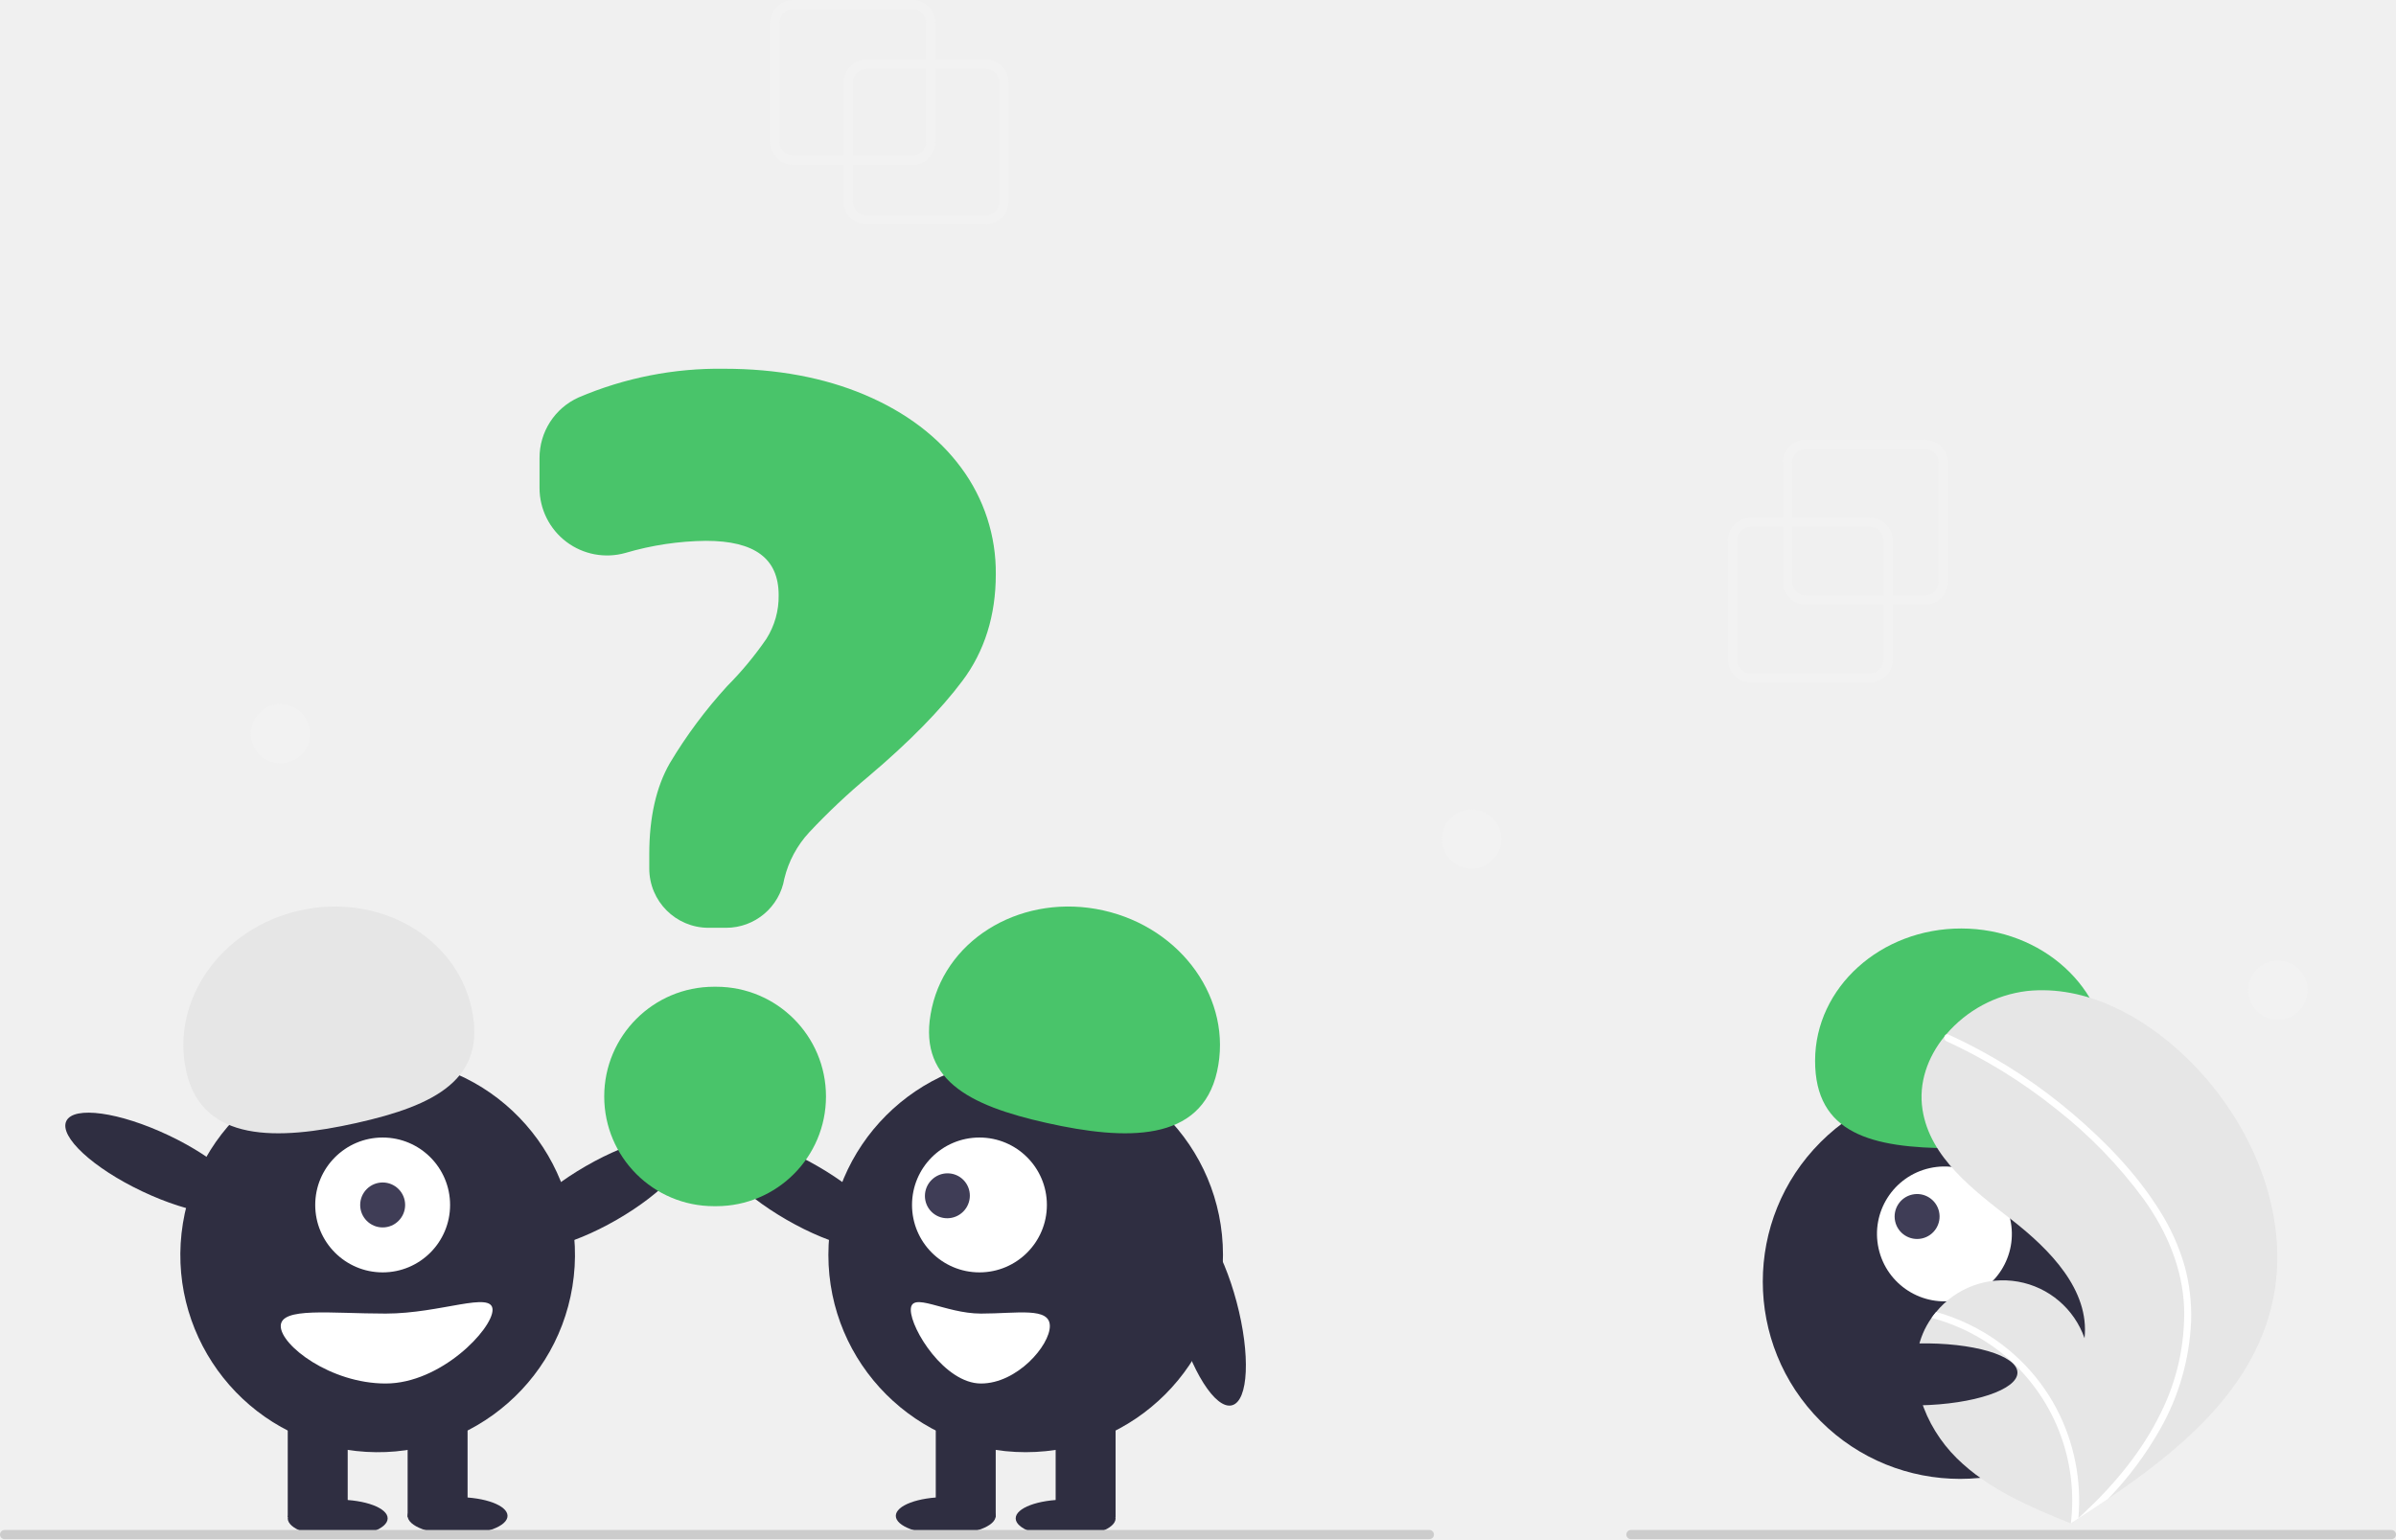
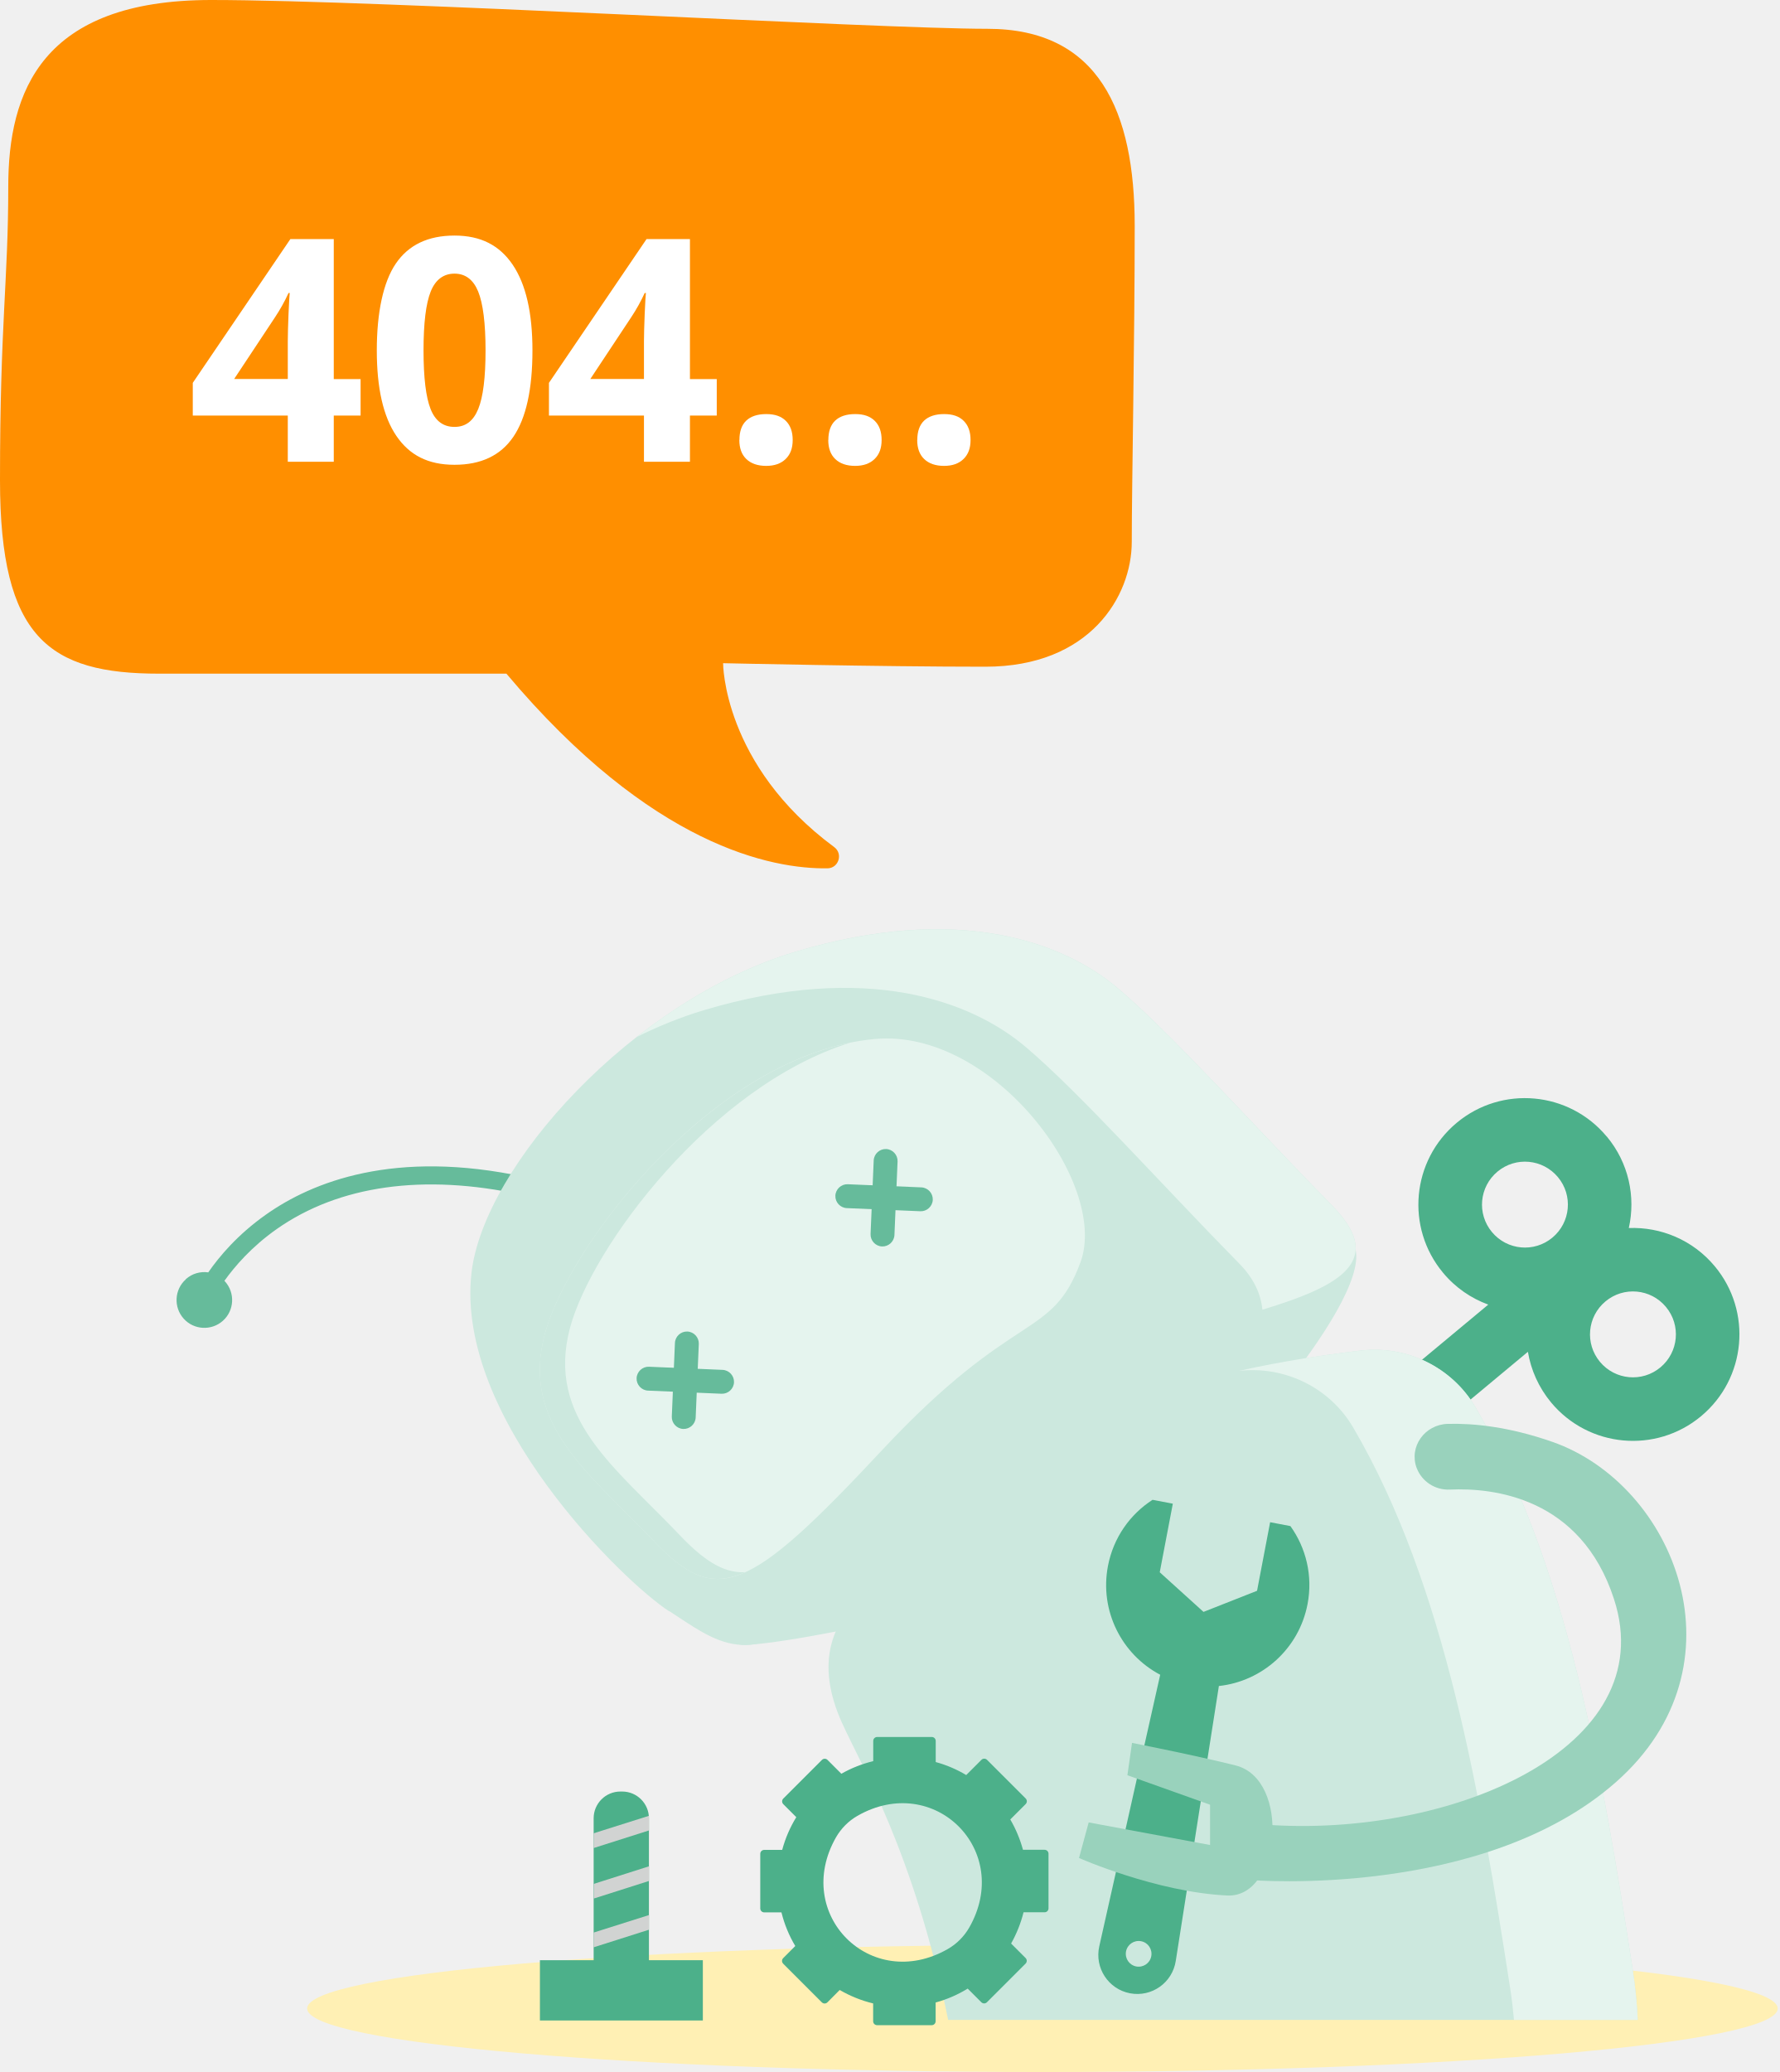
- <svg xmlns="http://www.w3.org/2000/svg" data-name="Layer 1" width="523" height="336" viewBox="0 0 523 336">
-   <circle cx="766.35" cy="561.776" r="43.067" transform="translate(-511.2767 424.4313) rotate(-45)" fill="#2f2e41" />
-   <circle cx="762.929" cy="551.366" r="14.719" transform="translate(-439.6308 -104.0852) rotate(-12.48125)" fill="#fff" />
-   <circle cx="756.966" cy="547.565" r="4.906" transform="translate(-438.9502 -105.4637) rotate(-12.48125)" fill="#3f3d56" />
-   <path d="M764.648,532.66c-17.613-.033-29.978-3.179-29.948-19.136s14.332-28.867,31.945-28.834,31.868,12.995,31.838,28.952C798.454,529.599,782.262,532.692,764.648,532.66Z" transform="translate(-338.5 -282)" fill="#49c46a" />
-   <path d="M833.852,568.974c-5.052,17.526-19.804,29.795-35.191,40.217q-3.223,2.183-6.448,4.266c-.015.006-.03.02-.044.026-.103.066-.207.133-.303.2-.444.286-.888.572-1.328.855l.242.109s.237.126-.022.02c-.077-.032-.158-.061-.235-.094-8.939-3.605-18.037-7.476-24.888-14.23-7.106-7.014-11.26-18.014-7.411-27.228a17.592,17.592,0,0,1,1.905-3.419c.312-.447.648-.874.998-1.294a18.856,18.856,0,0,1,32.386,5.73c1.131-10.526-7.549-19.343-15.901-25.848-8.356-6.502-17.851-13.583-19.467-24.051-.902-5.824,1.123-11.468,4.812-15.999.114-.138.228-.275.346-.409a27.518,27.518,0,0,1,17.687-9.489c12.813-1.332,25.259,5.451,34.568,14.359C830.538,527.03,839.595,549.047,833.852,568.974Z" transform="translate(-338.5 -282)" fill="#e6e6e6" />
-   <path d="M809.767,546.05a46.78,46.78,0,0,1,5.604,12.361,40.62,40.62,0,0,1,1.404,11.997,52.044,52.044,0,0,1-6.816,23.685A74.902,74.902,0,0,1,798.66,609.192q-3.223,2.183-6.448,4.266c-.015.006-.03.02-.044.026-.103.066-.207.133-.303.2-.444.286-.888.572-1.328.855,0,0,.479.235.219.129-.077-.032-.158-.061-.235-.094a41.405,41.405,0,0,0-13.249-35.651,41.76,41.76,0,0,0-17.146-9.226c.312-.447.648-.874.998-1.294a43.296,43.296,0,0,1,7.147,2.704,42.424,42.424,0,0,1,19.182,18.493,43.374,43.374,0,0,1,4.723,23.801c.367-.333.735-.673,1.092-1.01,6.793-6.333,12.826-13.602,16.91-21.992A48.416,48.416,0,0,0,815.247,567.493c-.333-8.653-3.781-16.668-8.773-23.646a101.346,101.346,0,0,0-19.211-19.798,115.158,115.158,0,0,0-23.892-14.751.828.828,0,0,1-.417-1.063.704.704,0,0,1,.346-.409.613.613,0,0,1,.532.023c1.054.485,2.1.977,3.139,1.49a116.465,116.465,0,0,1,24.062,15.873C798.117,531.25,804.785,538.149,809.767,546.05Z" transform="translate(-338.5 -282)" fill="#fff" />
-   <ellipse cx="73.714" cy="331.46" rx="10.903" ry="4.089" fill="#2f2e41" />
-   <ellipse cx="99.881" cy="330.915" rx="10.903" ry="4.089" fill="#2f2e41" />
-   <ellipse cx="469.744" cy="542.424" rx="21.534" ry="6.76" transform="translate(-546.6249 25.10005) rotate(-29.96257)" fill="#2f2e41" />
-   <circle cx="420.936" cy="555.946" r="43.067" transform="translate(-533.7577 600.3947) rotate(-80.78252)" fill="#2f2e41" />
-   <rect x="62.811" y="307.746" width="13.084" height="23.442" fill="#2f2e41" />
-   <rect x="88.978" y="307.746" width="13.084" height="23.442" fill="#2f2e41" />
-   <circle cx="83.527" cy="263.043" r="14.719" fill="#fff" />
-   <circle cx="83.527" cy="263.043" r="4.906" fill="#3f3d56" />
-   <path d="M379.16,515.895c-3.477-15.574,7.639-31.31,24.829-35.149s33.944,5.675,37.422,21.249-7.915,21.318-25.105,25.156S382.637,531.469,379.16,515.895Z" transform="translate(-338.5 -282)" fill="#e6e6e6" />
-   <ellipse cx="372.428" cy="535.963" rx="6.76" ry="21.534" transform="translate(-609.9256 360.7865) rotate(-64.62574)" fill="#2f2e41" />
-   <path d="M399.782,571.483c0,4.215,10.853,12.539,22.897,12.539s23.335-11.867,23.335-16.082-11.292.818-23.335.818S399.782,567.268,399.782,571.483Z" transform="translate(-338.5 -282)" fill="#fff" />
-   <ellipse cx="232.609" cy="331.46" rx="10.903" ry="4.089" fill="#2f2e41" />
-   <ellipse cx="206.441" cy="330.915" rx="10.903" ry="4.089" fill="#2f2e41" />
-   <ellipse cx="513.579" cy="542.424" rx="6.76" ry="21.534" transform="translate(-551.3501 434.4593) rotate(-60.03743)" fill="#2f2e41" />
-   <circle cx="223.886" cy="273.946" r="43.067" fill="#2f2e41" />
-   <rect x="230.428" y="307.746" width="13.084" height="23.442" fill="#2f2e41" />
-   <rect x="204.261" y="307.746" width="13.084" height="23.442" fill="#2f2e41" />
-   <circle cx="213.796" cy="263.043" r="14.719" fill="#fff" />
-   <ellipse cx="545.296" cy="543.043" rx="4.921" ry="4.886" transform="translate(-562.7767 262.2905) rotate(-44.97427)" fill="#3f3d56" />
-   <path d="M567.018,527.151c-17.19-3.838-28.582-9.582-25.105-25.156s20.232-25.087,37.422-21.249,28.306,19.575,24.829,35.149S584.208,530.989,567.018,527.151Z" transform="translate(-338.5 -282)" fill="#49c46a" />
-   <ellipse cx="601.895" cy="567.963" rx="6.76" ry="21.534" transform="translate(-464.129 -108.4587) rotate(-14.87459)" fill="#2f2e41" />
-   <path d="M552.629,568.758c-7.907,0-15.32-5.033-15.32-.818s7.413,16.082,15.32,16.082,15.032-8.323,15.032-12.539S560.536,568.758,552.629,568.758Z" transform="translate(-338.5 -282)" fill="#fff" />
-   <path d="M496.972,484.539H493.147a12.937,12.937,0,0,1-12.923-12.923v-3.211c0-7.953,1.507-14.612,4.479-19.792a104.114,104.114,0,0,1,12.542-16.852,74.269,74.269,0,0,0,8.528-10.279,17.29,17.29,0,0,0,2.693-9.562c0-7.978-5.198-11.856-15.891-11.856a64.526,64.526,0,0,0-17.515,2.629,14.745,14.745,0,0,1-18.792-14.178v-6.5a14.463,14.463,0,0,1,8.532-13.256A78.083,78.083,0,0,1,496.61,362.5c11.444,0,21.775,1.922,30.707,5.713,8.948,3.799,16.017,9.157,21.011,15.924a38.352,38.352,0,0,1,7.536,23.244c0,8.98-2.452,16.801-7.287,23.247-4.782,6.38-11.638,13.364-20.376,20.76a145.204,145.204,0,0,0-13.063,12.307,22.718,22.718,0,0,0-5.431,10.111A12.888,12.888,0,0,1,496.972,484.539Z" transform="translate(-338.5 -282)" fill="#49c46a" />
-   <path d="M494.845,545.311h-.504a23.951,23.951,0,0,1,0-47.902h.504a23.951,23.951,0,1,1,0,47.902Z" transform="translate(-338.5 -282)" fill="#49c46a" />
-   <path d="M650.5,618h-311a1,1,0,0,1,0-2h311a1,1,0,0,1,0,2Z" transform="translate(-338.5 -282)" fill="#ccc" />
-   <path d="M860.5,618h-166a1,1,0,0,1,0-2h166a1,1,0,0,1,0,2Z" transform="translate(-338.5 -282)" fill="#ccc" />
-   <ellipse cx="757.339" cy="582.032" rx="21.534" ry="6.76" transform="translate(-349.736 -267.0801) rotate(-1.12041)" fill="#2f2e41" />
-   <path d="M746.661,431h-26a5.006,5.006,0,0,1-5-5V400a5.006,5.006,0,0,1,5-5h26a5.006,5.006,0,0,1,5,5v26A5.006,5.006,0,0,1,746.661,431Zm-26-34a3.003,3.003,0,0,0-3,3v26a3.003,3.003,0,0,0,3,3h26a3.003,3.003,0,0,0,3-3V400a3.003,3.003,0,0,0-3-3Z" transform="translate(-338.5 -282)" fill="#f2f2f2" />
-   <path d="M758.661,414h-26a5.006,5.006,0,0,1-5-5V383a5.006,5.006,0,0,1,5-5h26a5.006,5.006,0,0,1,5,5v26A5.006,5.006,0,0,1,758.661,414Zm-26-34a3.003,3.003,0,0,0-3,3v26a3.003,3.003,0,0,0,3,3h26a3.003,3.003,0,0,0,3-3V383a3.003,3.003,0,0,0-3-3Z" transform="translate(-338.5 -282)" fill="#f2f2f2" />
-   <path d="M553.661,331h-26a5.006,5.006,0,0,1-5-5V300a5.006,5.006,0,0,1,5-5h26a5.006,5.006,0,0,1,5,5v26A5.006,5.006,0,0,1,553.661,331Zm-26-34a3.003,3.003,0,0,0-3,3v26a3.003,3.003,0,0,0,3,3h26a3.003,3.003,0,0,0,3-3V300a3.003,3.003,0,0,0-3-3Z" transform="translate(-338.5 -282)" fill="#f2f2f2" />
-   <path d="M537.661,318h-26a5.006,5.006,0,0,1-5-5V287a5.006,5.006,0,0,1,5-5h26a5.006,5.006,0,0,1,5,5v26A5.006,5.006,0,0,1,537.661,318Zm-26-34a3.003,3.003,0,0,0-3,3v26a3.003,3.003,0,0,0,3,3h26a3.003,3.003,0,0,0,3-3V287a3.003,3.003,0,0,0-3-3Z" transform="translate(-338.5 -282)" fill="#f2f2f2" />
-   <circle cx="321.22" cy="183.17" r="6.467" fill="#f2f2f2" />
-   <circle cx="61.22" cy="160.17" r="6.467" fill="#f2f2f2" />
-   <circle cx="497.22" cy="216.17" r="6.467" fill="#f2f2f2" />
+ <svg xmlns="http://www.w3.org/2000/svg" width="414" height="482" viewBox="0 0 414 482" fill="none">
+   <path d="M117.82 156.711H37.015C11.455 156.711 0 148.438 0 111.705C0 74.973 1.923 65.472 1.923 43.411C1.923 21.35 9.681 0 49.133 0C88.584 0 203.754 6.7 229.72 6.7C255.687 6.7 264 25.917 264 52.524C264 79.131 263.316 113.364 263.316 126.054C263.316 138.743 253.571 155.095 229.25 155.095C204.93 155.095 168.235 154.276 168.235 154.276C168.235 154.276 168.171 177.91 194.094 197.062C196.189 198.614 195.12 201.974 192.513 201.996C179.69 202.168 151.672 196.976 117.82 156.711Z" fill="#FF8F00" />
+   <path d="M83.894 96.673H77.655V107.415H66.957V96.673H44.852V89.062L67.557 55.615H77.655V88.183H83.894V96.695V96.673ZM66.957 88.162V79.371C66.957 77.913 67.021 75.79 67.128 73.003C67.257 70.216 67.342 68.587 67.407 68.158H67.128C66.249 70.087 65.198 71.974 63.976 73.818L54.478 88.162H66.957Z" fill="white" />
+   <path d="M123.88 81.513C123.88 90.561 122.4 97.251 119.441 101.603C116.483 105.955 111.916 108.121 105.741 108.121C99.566 108.121 95.257 105.87 92.212 101.389C89.168 96.907 87.667 90.282 87.667 81.513C87.667 72.744 89.146 65.626 92.105 61.295C95.064 56.964 99.609 54.799 105.741 54.799C111.873 54.799 116.225 57.072 119.291 61.595C122.357 66.141 123.88 72.766 123.88 81.513ZM98.537 81.513C98.537 87.86 99.095 92.427 100.188 95.171C101.282 97.915 103.125 99.309 105.741 99.309C108.357 99.309 110.136 97.915 111.273 95.128C112.409 92.341 112.967 87.795 112.967 81.513C112.967 75.231 112.388 70.6 111.251 67.813C110.115 65.047 108.271 63.654 105.741 63.654C103.211 63.654 101.324 65.047 100.21 67.813C99.095 70.6 98.537 75.146 98.537 81.513Z" fill="white" />
+   <path d="M166.761 96.673H160.522V107.415H149.824V96.673H127.719V89.062L150.424 55.615H160.522V88.183H166.761V96.695V96.673ZM149.824 88.162V79.371C149.824 77.913 149.888 75.79 149.995 73.003C150.124 70.216 150.21 68.587 150.274 68.158H149.995C149.116 70.087 148.066 71.974 146.843 73.818L137.345 88.162H149.824Z" fill="white" />
+   <path d="M172.034 102.351C172.034 100.357 172.57 98.856 173.621 97.848C174.693 96.841 176.236 96.326 178.273 96.326C180.31 96.326 181.747 96.841 182.819 97.891C183.891 98.942 184.427 100.421 184.427 102.351C184.427 104.281 183.891 105.696 182.797 106.768C181.704 107.84 180.203 108.376 178.252 108.376C176.301 108.376 174.736 107.84 173.642 106.789C172.549 105.738 172.013 104.259 172.013 102.351H172.034Z" fill="white" />
+   <path d="M192.725 102.351C192.725 100.357 193.261 98.856 194.311 97.848C195.383 96.841 196.927 96.326 198.964 96.326C201.001 96.326 202.437 96.841 203.509 97.891C204.581 98.942 205.117 100.421 205.117 102.351C205.117 104.281 204.581 105.696 203.488 106.768C202.394 107.84 200.893 108.376 198.942 108.376C196.991 108.376 195.426 107.84 194.333 106.789C193.239 105.738 192.703 104.259 192.703 102.351H192.725Z" fill="white" />
+   <path d="M213.416 102.351C213.416 100.357 213.952 98.856 215.003 97.848C216.075 96.841 217.618 96.326 219.655 96.326C221.692 96.326 223.128 96.841 224.2 97.891C225.272 98.942 225.808 100.421 225.808 102.351C225.808 104.281 225.272 105.696 224.179 106.768C223.086 107.84 221.585 108.376 219.634 108.376C217.683 108.376 216.117 107.84 215.024 106.789C213.931 105.738 213.395 104.259 213.395 102.351H213.416Z" fill="white" />
+   <path d="M71.46 467.229C71.46 475.377 148.044 482.002 242.532 482.002C337.019 482.002 413.604 475.398 413.604 467.229C413.604 459.061 337.019 452.457 242.532 452.457C148.044 452.457 71.46 459.061 71.46 467.229Z" fill="#FFF0B4" />
+   <path d="M373.832 264.38C378.957 270.533 380.586 278.423 378.957 285.67C386.375 285.391 393.836 288.414 398.96 294.568C407.708 305.073 406.293 320.682 395.766 329.451C385.26 338.198 369.652 336.783 360.883 326.256C357.967 322.74 356.187 318.666 355.48 314.464L337.684 329.279C334.64 331.809 330.137 331.402 327.586 328.357C325.056 325.313 325.463 320.81 328.508 318.259L346.26 303.487C342.294 302.029 338.628 299.563 335.733 296.068C326.985 285.563 328.401 269.954 338.928 261.185C349.433 252.437 365.042 253.852 373.811 264.38H373.832ZM372.246 316.801C375.784 321.046 382.066 321.625 386.311 318.088C390.556 314.55 391.135 308.268 387.597 304.023C384.059 299.778 377.777 299.199 373.532 302.736C369.287 306.274 368.708 312.556 372.246 316.801ZM347.118 286.613C350.656 290.858 356.938 291.437 361.183 287.9C365.428 284.362 366.007 278.08 362.469 273.835C358.931 269.59 352.649 269.011 348.404 272.548C344.159 276.086 343.58 282.368 347.118 286.613Z" fill="#4CB08A" />
+   <path d="M315.406 290.757C318.172 303.878 281.423 345.043 265.6 356.685C249.777 368.306 192.81 381.17 174.307 382.628C155.804 384.086 167.639 338.547 167.639 338.547C167.639 338.547 307.945 255.359 315.406 290.757Z" fill="#CCE8DE" />
+   <path d="M220.596 469.862C212.684 431.119 200.442 410.837 195.918 400.824C189.85 387.381 192.445 376.575 204.451 367.871C216.458 359.166 227.928 349.582 252.199 332.623C268.043 321.56 297.759 316.414 316.519 314.184C327.261 312.898 337.81 318.022 343.277 327.349C364.867 364.161 372.843 413.11 379.79 457.684C380.476 462.079 380.862 466.11 381.033 469.883H220.596V469.862Z" fill="#CCE8DE" />
+   <path d="M352.239 469.862C352.025 467.482 351.746 465.017 351.338 462.401C344.413 417.826 336.416 368.9 314.826 332.065C309.38 322.782 298.917 317.679 288.24 318.901C298.381 316.628 308.458 315.128 316.519 314.184C327.261 312.898 337.81 318.022 343.277 327.349C364.867 364.161 372.843 413.11 379.79 457.684C380.476 462.079 380.862 466.11 381.033 469.883H352.26L352.239 469.862Z" fill="#E5F4EE" />
+   <path d="M43.224 297.571C44.703 296.242 46.633 295.727 48.455 295.985C51.007 292.297 55.273 287.216 61.791 282.606C72.576 274.952 91.808 267.233 122.188 273.815C123.325 274.051 124.032 275.166 123.797 276.303C123.689 276.753 123.475 277.139 123.153 277.417C122.682 277.846 121.996 278.061 121.309 277.911C98.54 272.979 78.858 275.745 64.385 285.908C58.532 290.024 54.609 294.591 52.208 297.957C52.25 298 52.315 298.043 52.358 298.107C54.737 300.766 54.523 304.861 51.864 307.241C49.206 309.621 45.111 309.406 42.731 306.748C40.351 304.089 40.565 299.994 43.224 297.614V297.571Z" fill="#66BB9B" />
+   <path d="M155.698 374.776C166.161 381.509 175.145 389.763 191.932 371.818C208.72 353.872 230.589 322.827 264.143 312.943C297.719 303.059 328.292 299.135 309.854 280.375C291.415 261.615 272.741 240.625 260.112 229.926C247.505 219.227 223.106 210.029 185.179 221.371C147.251 232.692 112.496 271.263 109.687 296.176C105.892 330.031 145.214 368.066 155.677 374.819L155.698 374.776Z" fill="#CCE8DE" />
+   <path d="M288.393 294.011C269.954 275.251 251.28 254.261 238.652 243.562C226.045 232.864 201.646 223.666 163.718 235.008C158.422 236.594 153.191 238.717 148.109 241.247C159.301 232.478 172.037 225.295 185.18 221.372C223.107 210.051 247.506 219.228 260.113 229.926C272.72 240.625 291.416 261.615 309.855 280.375C322.44 293.175 312.17 299.071 293.71 304.667C293.346 300.958 291.673 297.356 288.393 294.011Z" fill="#E5F4EE" />
+   <path d="M203.575 241.694C231.083 239.207 258.119 275.484 251.366 293.687C244.612 311.868 236.186 304.171 205.183 337.382C174.181 370.593 166.698 373.852 152.033 358.393C137.368 342.935 121.095 331.443 126.755 310.367C132.415 289.27 166.505 245.06 203.575 241.694Z" fill="#E5F4EE" />
+   <path d="M126.734 310.366C132.094 290.384 163.011 249.648 197.766 242.572C165.477 252.692 137.711 289.998 132.63 308.844C126.97 329.941 143.243 341.412 157.908 356.87C163.526 362.788 168.092 365.961 173.345 365.747C165.305 369.391 159.623 366.433 152.012 358.393C137.347 342.934 121.074 331.442 126.734 310.366Z" fill="#CCE8DE" />
+   <path d="M329.601 341.476C330.78 344.628 333.91 346.686 337.341 346.515C347.332 346.065 367.786 348.23 375.504 371.965C386.868 406.848 337.169 427.645 294.246 424.45L291.18 437.357C291.18 437.357 344.995 441.796 375.89 414.631C406.807 387.466 389.676 345.357 361.161 335.409C351.062 331.871 342.786 331.078 336.869 331.228C331.466 331.357 327.757 336.567 329.601 341.498V341.476Z" fill="#99D2BC" />
+   <path d="M194.358 278.143C194.293 279.666 195.494 280.974 197.016 281.038L214.126 281.767C215.648 281.831 216.956 280.631 217.02 279.108C217.084 277.586 215.884 276.278 214.361 276.214L197.252 275.485C195.73 275.421 194.422 276.621 194.358 278.143Z" fill="#66BB9B" />
+   <path d="M205.205 289.958C206.727 290.022 208.035 288.821 208.1 287.299L208.829 270.19C208.893 268.668 207.692 267.36 206.17 267.295C204.648 267.231 203.34 268.432 203.276 269.954L202.547 287.063C202.482 288.586 203.683 289.893 205.205 289.958Z" fill="#66BB9B" />
+   <path d="M148.111 320.597C148.046 322.119 149.247 323.427 150.769 323.491L167.878 324.22C169.401 324.284 170.709 323.084 170.773 321.561C170.837 320.039 169.637 318.731 168.114 318.667L151.005 317.938C149.483 317.874 148.175 319.074 148.111 320.597Z" fill="#66BB9B" />
+   <path d="M158.96 332.411C160.482 332.475 161.79 331.275 161.855 329.752L162.583 312.643C162.648 311.121 161.447 309.813 159.925 309.749C158.403 309.684 157.095 310.885 157.03 312.407L156.301 329.516C156.237 331.039 157.438 332.347 158.96 332.411Z" fill="#66BB9B" />
+   <path d="M283.59 392.184L273.556 456.141C272.784 461.222 267.96 464.652 262.9 463.688C257.861 462.723 254.624 457.77 255.76 452.753L269.932 389.59C260.992 384.873 255.782 374.732 257.775 364.291C259.04 357.687 262.921 352.263 268.153 348.896L272.869 349.797L269.825 365.749L280.009 374.968L292.466 370.058L295.51 354.106L300.227 355.007C303.851 360.067 305.48 366.542 304.215 373.145C302.221 383.587 293.645 391.112 283.611 392.206L283.59 392.184ZM264.358 457.449C265.987 457.749 267.552 456.698 267.852 455.069C268.153 453.439 267.102 451.874 265.473 451.574C263.843 451.274 262.299 452.324 261.978 453.954C261.678 455.583 262.728 457.127 264.358 457.449Z" fill="#4CB08A" />
+   <path d="M263.35 405.438C263.35 405.438 278.315 408.375 287.492 410.69C300.356 413.949 297.955 441.521 285.541 440.943C269.032 440.171 251.043 432.216 251.043 432.216L253.295 423.94L281.531 429.193V419.824L262.3 412.963L263.372 405.459L263.35 405.438Z" fill="#99D2BC" />
+   <path d="M177.825 430.331H181.985C182.714 427.608 183.829 425.056 185.265 422.719L182.242 419.696C181.878 419.332 181.878 418.753 182.242 418.389L191.226 409.405C191.59 409.041 192.169 409.041 192.533 409.405L195.75 412.621C198.044 411.313 200.531 410.327 203.168 409.684V404.988C203.168 404.474 203.575 404.066 204.09 404.066H216.782C217.297 404.066 217.704 404.474 217.704 404.988V409.898C220.234 410.584 222.614 411.613 224.801 412.921L228.339 409.384C228.703 409.019 229.282 409.019 229.647 409.384L238.63 418.367C238.995 418.732 238.995 419.31 238.63 419.675L235.05 423.255C236.336 425.442 237.322 427.822 238.008 430.309H243.025C243.54 430.309 243.947 430.717 243.947 431.231V443.924C243.947 444.438 243.54 444.846 243.025 444.846H238.137C237.494 447.419 236.507 449.863 235.243 452.114L238.609 455.48C238.973 455.845 238.973 456.424 238.609 456.788L229.625 465.772C229.261 466.136 228.682 466.136 228.317 465.772L225.144 462.598C222.85 464.013 220.342 465.107 217.683 465.836V470.188C217.683 470.703 217.276 471.11 216.761 471.11H204.068C203.554 471.11 203.146 470.703 203.146 470.188V466.05C200.381 465.386 197.765 464.314 195.364 462.92L192.512 465.793C192.148 466.157 191.569 466.157 191.204 465.793L182.221 456.809C181.856 456.445 181.856 455.866 182.221 455.502L185.029 452.693C183.593 450.292 182.499 447.654 181.813 444.867H177.804C177.289 444.867 176.882 444.46 176.882 443.945V431.253C176.882 430.738 177.289 430.331 177.804 430.331H177.825ZM225.487 448.426C235.736 430.524 217.361 412.171 199.48 422.419C197.422 423.598 195.707 425.335 194.527 427.372C184.279 445.275 202.632 463.649 220.534 453.379C222.593 452.2 224.308 450.463 225.487 448.426Z" fill="#4CB08A" />
+   <path d="M125.618 455.994H163.524V470.016H125.618V455.994Z" fill="#4CB08A" />
+   <path d="M144.786 416.756H144.336C140.906 416.756 138.118 419.543 138.118 422.974V458.221H150.982V422.974C150.982 419.543 148.195 416.756 144.765 416.756H144.786Z" fill="#4CB08A" />
+   <path d="M138.118 429.901L151.004 425.805V422.396L138.118 426.47V429.901Z" fill="#D1D3D2" />
+   <path d="M138.159 441.645L151.023 437.55V434.141L138.159 438.236V441.645Z" fill="#D1D3D2" />
+   <path d="M138.118 452.992L151.004 448.897V445.488L138.118 449.562V452.992Z" fill="#D1D3D2" />
</svg>
